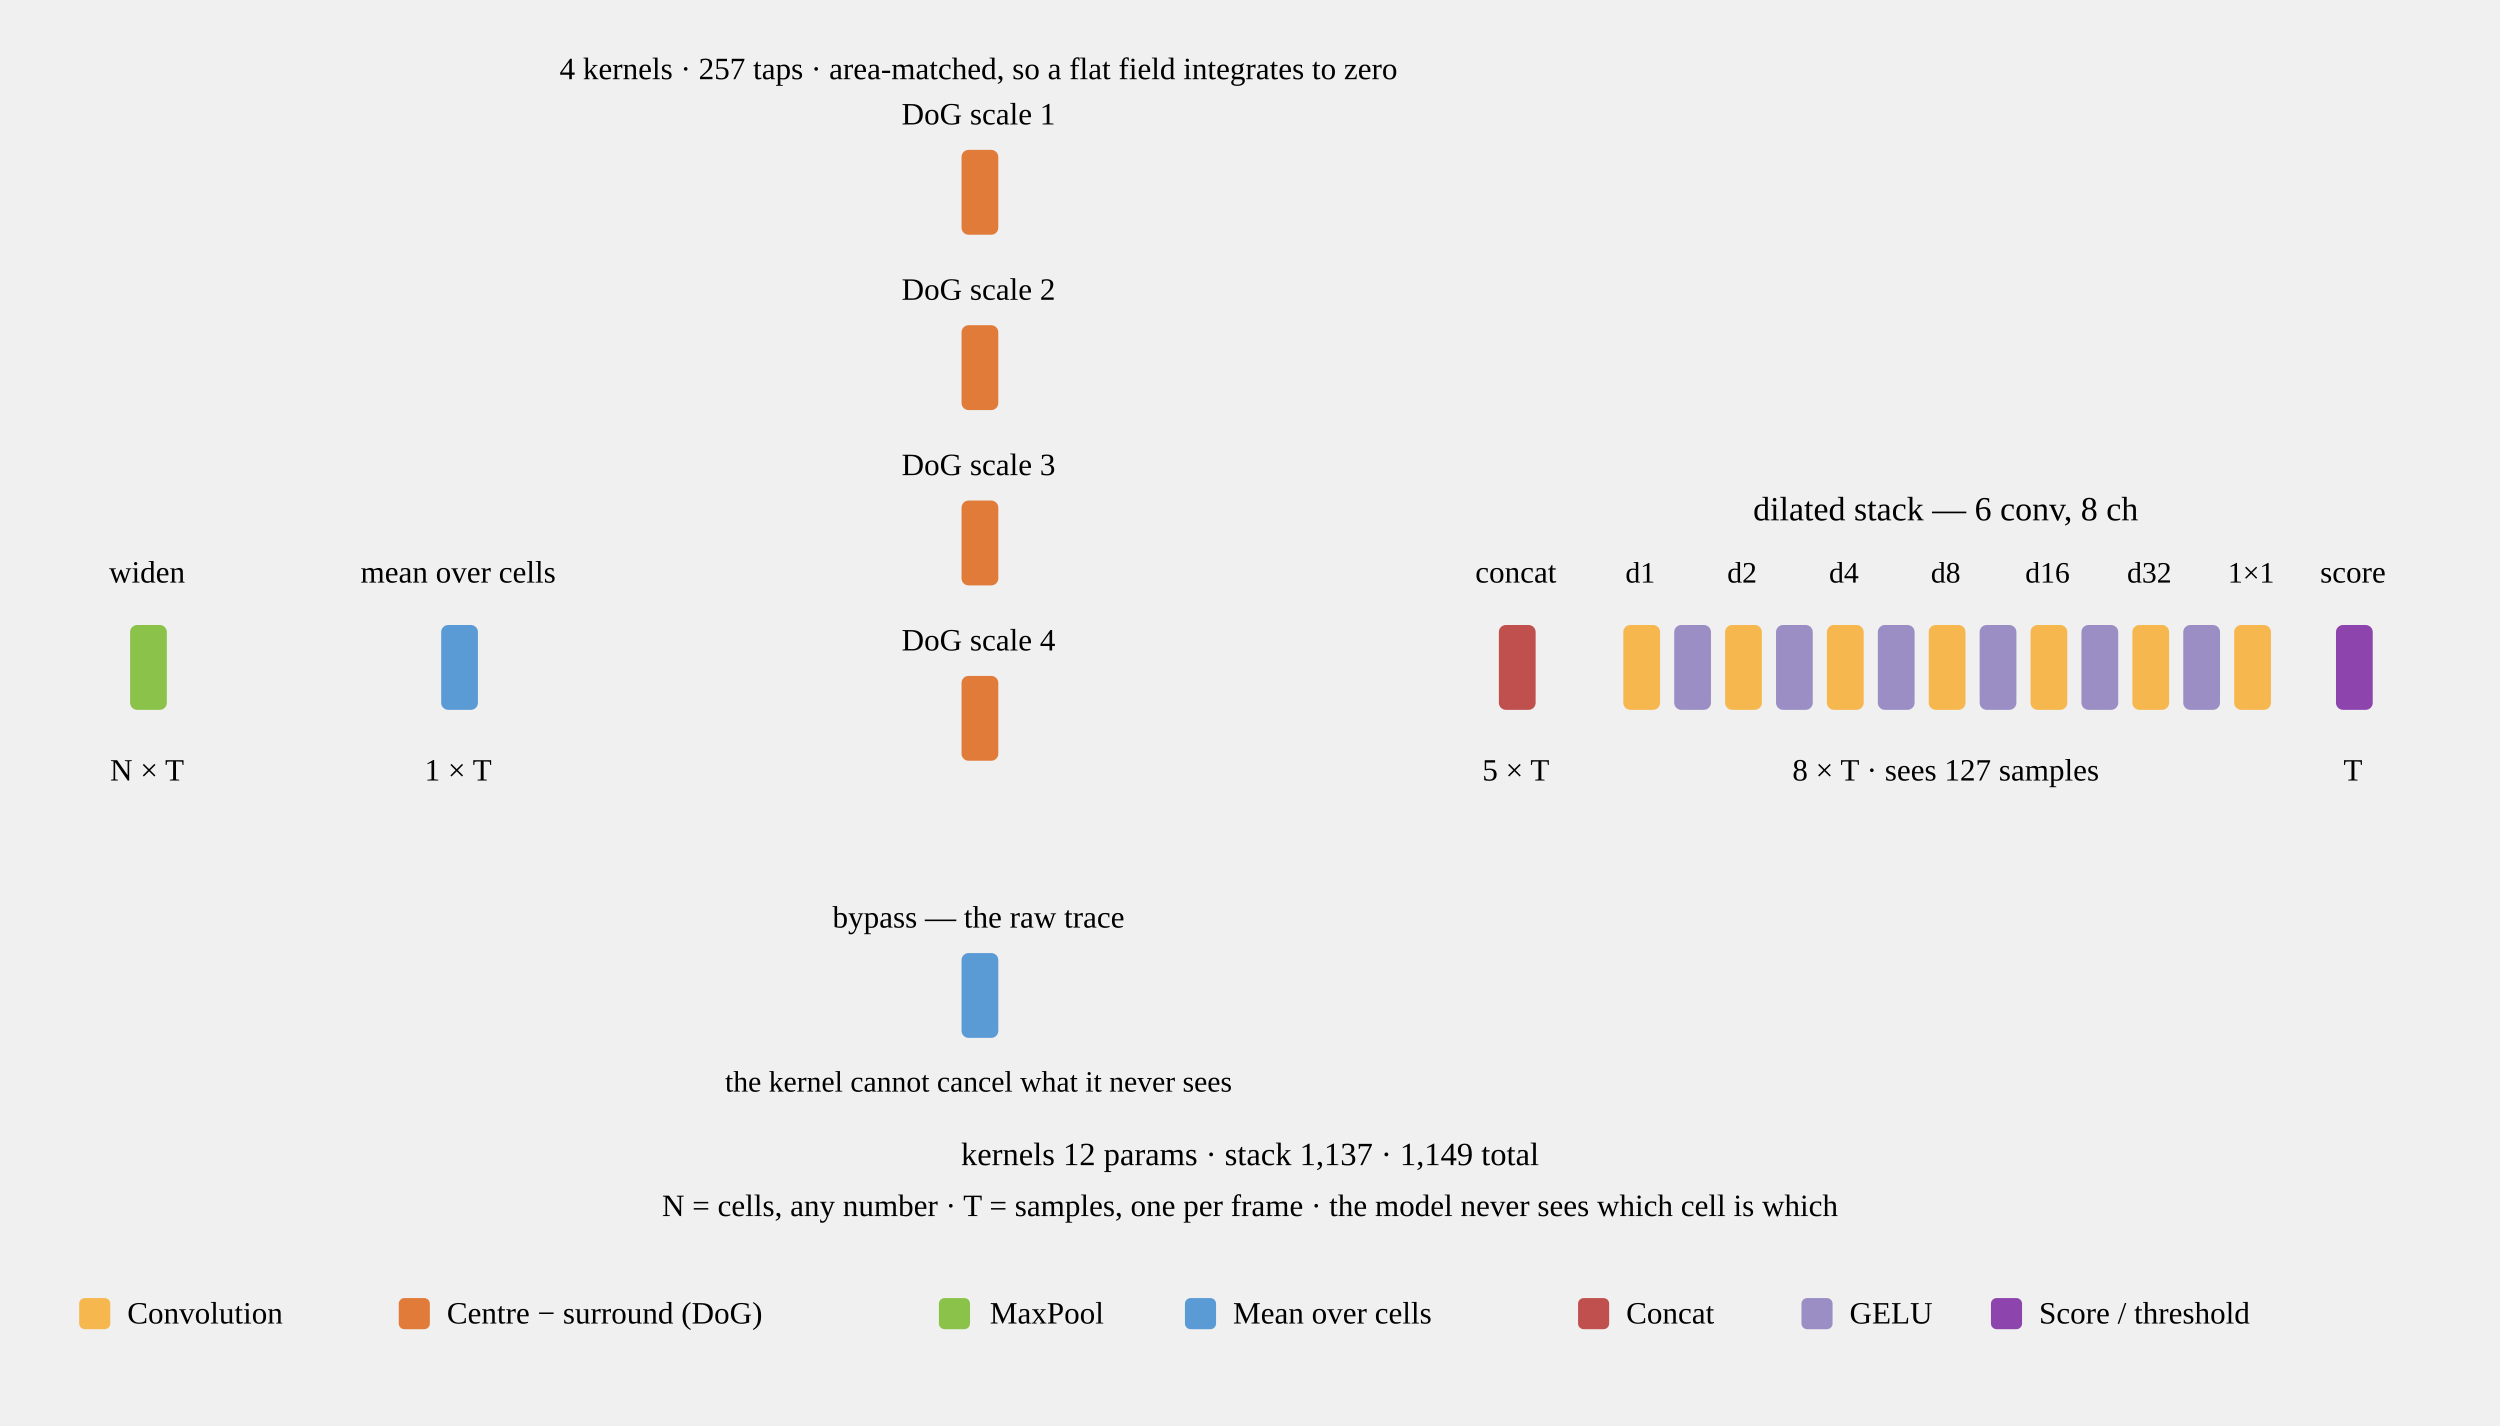
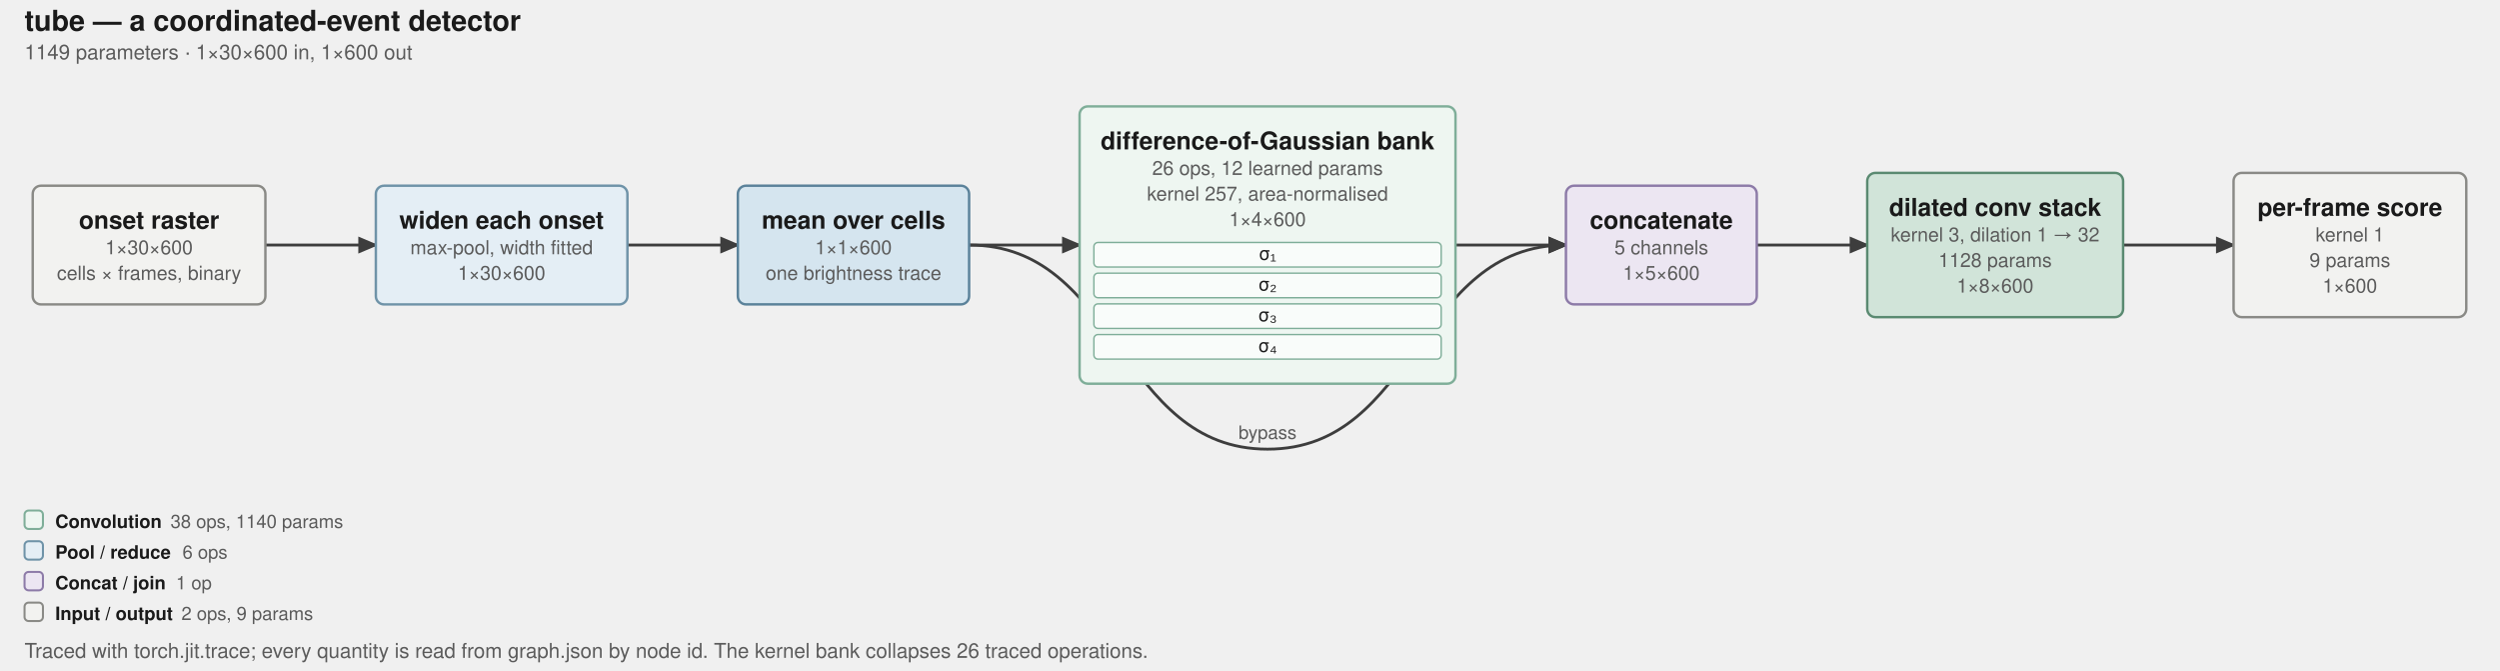
- <svg xmlns="http://www.w3.org/2000/svg" viewBox="0 14 884 504" role="img" aria-label="Signal path of the centre-surround model: a raster of onsets is widened per cell, averaged across cells into one brightness trace, then split into 4 parallel difference-of-Gaussian kernels plus a bypass carrying the raw trace; the five channels concatenate into a 6-layer dilated convolution stack and a one-by-one layer that emits a score per frame.">
-   <rect class="g" x="46" y="235" width="13" height="30" rx="2.5" style="fill:#8bc34a;stroke:none" />
-   <rect class="g" x="156" y="235" width="13" height="30" rx="2.5" style="fill:#5b9bd5;stroke:none" />
-   <path class="wire" style="fill:none" d="M190,250 C242,250 242,82 294,82" fill="none" />
-   <path class="wire" style="fill:none" d="M294,82 L340,82" fill="none" />
-   <path class="wire" style="fill:none" d="M353,82 C478,82 478,250 530,250" fill="none" />
-   <path class="wire" style="fill:none" d="M190,250 C242,250 242,144 294,144" fill="none" />
-   <path class="wire" style="fill:none" d="M294,144 L340,144" fill="none" />
-   <path class="wire" style="fill:none" d="M353,144 C478,144 478,250 530,250" fill="none" />
-   <path class="wire" style="fill:none" d="M190,250 C242,250 242,206 294,206" fill="none" />
-   <path class="wire" style="fill:none" d="M294,206 L340,206" fill="none" />
-   <path class="wire" style="fill:none" d="M353,206 C478,206 478,250 530,250" fill="none" />
-   <path class="wire" style="fill:none" d="M190,250 C242,250 242,268 294,268" fill="none" />
-   <path class="wire" style="fill:none" d="M294,268 L340,268" fill="none" />
-   <path class="wire" style="fill:none" d="M353,268 C478,268 478,250 530,250" fill="none" />
-   <path class="wire" style="fill:none" d="M190,250 C242,250 242,366 294,366" fill="none" />
-   <path class="wire" style="fill:none" d="M294,366 L340,366" fill="none" />
-   <path class="wire" style="fill:none" d="M353,366 C478,366 478,250 530,250" fill="none" />
-   <rect class="g" x="340" y="67" width="13" height="30" rx="2.5" style="fill:#e07b39;stroke:none" />
-   <rect class="g" x="340" y="129" width="13" height="30" rx="2.5" style="fill:#e07b39;stroke:none" />
-   <rect class="g" x="340" y="191" width="13" height="30" rx="2.5" style="fill:#e07b39;stroke:none" />
-   <rect class="g" x="340" y="253" width="13" height="30" rx="2.5" style="fill:#e07b39;stroke:none" />
-   <rect class="g" x="340" y="351" width="13" height="30" rx="2.5" style="fill:#5b9bd5;stroke:none" />
-   <rect class="g" x="530" y="235" width="13" height="30" rx="2.5" style="fill:#c0504d;stroke:none" />
-   <rect class="g" x="574" y="235" width="13" height="30" rx="2.5" style="fill:#f5b74e;stroke:none" />
-   <rect class="g" x="592" y="235" width="13" height="30" rx="2.5" style="fill:#9b8ec4;stroke:none" />
-   <rect class="g" x="610" y="235" width="13" height="30" rx="2.5" style="fill:#f5b74e;stroke:none" />
-   <rect class="g" x="628" y="235" width="13" height="30" rx="2.5" style="fill:#9b8ec4;stroke:none" />
-   <rect class="g" x="646" y="235" width="13" height="30" rx="2.5" style="fill:#f5b74e;stroke:none" />
-   <rect class="g" x="664" y="235" width="13" height="30" rx="2.5" style="fill:#9b8ec4;stroke:none" />
-   <rect class="g" x="682" y="235" width="13" height="30" rx="2.5" style="fill:#f5b74e;stroke:none" />
-   <rect class="g" x="700" y="235" width="13" height="30" rx="2.5" style="fill:#9b8ec4;stroke:none" />
-   <rect class="g" x="718" y="235" width="13" height="30" rx="2.5" style="fill:#f5b74e;stroke:none" />
-   <rect class="g" x="736" y="235" width="13" height="30" rx="2.5" style="fill:#9b8ec4;stroke:none" />
-   <rect class="g" x="754" y="235" width="13" height="30" rx="2.5" style="fill:#f5b74e;stroke:none" />
-   <rect class="g" x="772" y="235" width="13" height="30" rx="2.5" style="fill:#9b8ec4;stroke:none" />
-   <rect class="g" x="790" y="235" width="13" height="30" rx="2.5" style="fill:#f5b74e;stroke:none" />
-   <rect class="g" x="826" y="235" width="13" height="30" rx="2.5" style="fill:#8e44ad;stroke:none" />
-   <text class="lbl" x="52" y="220" text-anchor="middle" font-size="11">widen</text>
-   <text class="lbl" x="52" y="290" text-anchor="middle" font-size="11">N × T</text>
-   <text class="lbl" x="162" y="220" text-anchor="middle" font-size="11">mean over cells</text>
-   <text class="lbl" x="162" y="290" text-anchor="middle" font-size="11">1 × T</text>
-   <text class="lbl" x="346" y="58" text-anchor="middle" font-size="11">DoG scale 1</text>
-   <text class="lbl" x="346" y="120" text-anchor="middle" font-size="11">DoG scale 2</text>
-   <text class="lbl" x="346" y="182" text-anchor="middle" font-size="11">DoG scale 3</text>
-   <text class="lbl" x="346" y="244" text-anchor="middle" font-size="11">DoG scale 4</text>
-   <text class="lbl hi" x="346" y="342" text-anchor="middle" font-size="11">bypass — the raw trace</text>
-   <text class="lbl" x="346" y="400" text-anchor="middle" font-size="10.5">the kernel cannot cancel what it never sees</text>
-   <text class="lbl" x="346" y="42" text-anchor="middle" font-size="11">4 kernels · 257 taps · area-matched, so a flat field integrates to zero</text>
-   <text class="lbl" x="536" y="220" text-anchor="middle" font-size="11">concat</text>
-   <text class="lbl" x="536" y="290" text-anchor="middle" font-size="11">5 × T</text>
-   <text class="lbl" x="580" y="220" text-anchor="middle" font-size="10.5">d1</text>
-   <text class="lbl" x="616" y="220" text-anchor="middle" font-size="10.5">d2</text>
-   <text class="lbl" x="652" y="220" text-anchor="middle" font-size="10.5">d4</text>
-   <text class="lbl" x="688" y="220" text-anchor="middle" font-size="10.5">d8</text>
-   <text class="lbl" x="724" y="220" text-anchor="middle" font-size="10.5">d16</text>
-   <text class="lbl" x="760" y="220" text-anchor="middle" font-size="10.5">d32</text>
-   <text class="lbl" x="796" y="220" text-anchor="middle" font-size="10.5">1×1</text>
-   <text class="lbl hi" x="688" y="198" text-anchor="middle">dilated stack — 6 conv, 8 ch</text>
-   <text class="lbl" x="688" y="290" text-anchor="middle" font-size="11">8 × T · sees 127 samples</text>
-   <text class="lbl hi" x="832" y="220" text-anchor="middle" font-size="11">score</text>
-   <text class="lbl" x="832" y="290" text-anchor="middle" font-size="11">T</text>
-   <text class="lbl" x="442" y="426" text-anchor="middle" font-size="11.5">kernels 12 params  ·  stack 1,137  ·  1,149 total</text>
-   <text class="lbl" x="442" y="444" text-anchor="middle" font-size="11">N = cells, any number · T = samples, one per frame · the model never sees which cell is which</text>
-   <rect class="g" x="28" y="473" width="11" height="11" rx="2" style="fill:#f5b74e;stroke:none" />
-   <text class="lbl" x="45" y="482" text-anchor="start" font-size="11">Convolution</text>
-   <rect class="g" x="141" y="473" width="11" height="11" rx="2" style="fill:#e07b39;stroke:none" />
-   <text class="lbl" x="158" y="482" text-anchor="start" font-size="11">Centre − surround (DoG)</text>
-   <rect class="g" x="332" y="473" width="11" height="11" rx="2" style="fill:#8bc34a;stroke:none" />
-   <text class="lbl" x="350" y="482" text-anchor="start" font-size="11">MaxPool</text>
-   <rect class="g" x="419" y="473" width="11" height="11" rx="2" style="fill:#5b9bd5;stroke:none" />
-   <text class="lbl" x="436" y="482" text-anchor="start" font-size="11">Mean over cells</text>
-   <rect class="g" x="558" y="473" width="11" height="11" rx="2" style="fill:#c0504d;stroke:none" />
-   <text class="lbl" x="575" y="482" text-anchor="start" font-size="11">Concat</text>
-   <rect class="g" x="637" y="473" width="11" height="11" rx="2" style="fill:#9b8ec4;stroke:none" />
-   <text class="lbl" x="654" y="482" text-anchor="start" font-size="11">GELU</text>
-   <rect class="g" x="704" y="473" width="11" height="11" rx="2" style="fill:#8e44ad;stroke:none" />
-   <text class="lbl" x="721" y="482" text-anchor="start" font-size="11">Score / threshold</text>
+ <svg xmlns="http://www.w3.org/2000/svg" class="draughtsman" role="img" aria-label="tube — a coordinated-event detector" viewBox="0 0 1221.74 327.5" width="1221.74" height="327.5">
+   <defs>
+     <marker id="ds-arrow" viewBox="0 0 8 8" refX="7" refY="4" markerWidth="7" markerHeight="7" orient="auto-start-reverse">
+       <path d="M0 0.6 L8 4 L0 7.4 Z" style="fill:#3d3d3d" />
+     </marker>
+   </defs>
+   <text class="ds-title" x="12" y="15" style="font-family:Helvetica Neue, Helvetica, Arial, sans-serif;font-size:14px;font-weight:600;fill:#1a1a1a">tube — a coordinated-event detector</text>
+   <text class="ds-subtitle" x="12" y="29" style="font-family:Helvetica Neue, Helvetica, Arial, sans-serif;font-size:10px;fill:#5b5b5b">1149 parameters · 1×30×600 in, 1×600 out</text>
+   <g class="ds-body" transform="translate(0 36)">
+     <path class="ds-edge ds-edge-solid" data-from="raster" data-to="widen" d="M129.75 83.76 C156.75 83.76 156.75 83.76 183.75 83.76" style="fill:none;stroke:#3d3d3d;stroke-width:1.4" marker-end="url(#ds-arrow)" />
+     <path class="ds-edge ds-edge-solid" data-from="widen" data-to="mean" d="M306.73 83.76 C333.73 83.76 333.73 83.75 360.73 83.75" style="fill:none;stroke:#3d3d3d;stroke-width:1.4" marker-end="url(#ds-arrow)" />
+     <path class="ds-edge ds-edge-solid" data-from="mean" data-to="concat" d="M473.8 83.75 C546.74 83.75 546.74 183.5 619.69 183.5 C692.63 183.5 692.63 83.75 765.57 83.75" style="fill:none;stroke:#3d3d3d;stroke-width:1.4" marker-end="url(#ds-arrow)" />
+     <text class="ds-edge-label" x="619.69" y="178.5" text-anchor="middle" style="font-family:Helvetica Neue, Helvetica, Arial, sans-serif;font-size:9px;fill:#5b5b5b">bypass</text>
+     <path class="ds-edge ds-edge-solid" data-from="mean" data-to="dog" d="M473.8 83.75 C500.8 83.75 500.8 83.75 527.8 83.75" style="fill:none;stroke:#3d3d3d;stroke-width:1.4" marker-end="url(#ds-arrow)" />
+     <path class="ds-edge ds-edge-solid" data-from="dog" data-to="concat" d="M711.57 83.75 C738.57 83.75 738.57 83.75 765.57 83.75" style="fill:none;stroke:#3d3d3d;stroke-width:1.4" marker-end="url(#ds-arrow)" />
+     <path class="ds-edge ds-edge-solid" data-from="concat" data-to="head" d="M858.87 83.75 C885.87 83.75 885.87 83.74 912.87 83.74" style="fill:none;stroke:#3d3d3d;stroke-width:1.4" marker-end="url(#ds-arrow)" />
+     <path class="ds-edge ds-edge-solid" data-from="head" data-to="score" d="M1037.97 83.74 C1064.97 83.74 1064.97 83.74 1091.97 83.74" style="fill:none;stroke:#3d3d3d;stroke-width:1.4" marker-end="url(#ds-arrow)" />
+     <g class="ds-stage ds-kind-input" data-stage="raster">
+       <rect x="16" y="54.76" width="113.75" height="58" rx="4" style="fill:#f2f2f0;stroke:#8a8a86;stroke-width:1.2" />
+       <text x="72.87" y="75.76" text-anchor="middle" style="font-family:Helvetica Neue, Helvetica, Arial, sans-serif;font-size:12.0px;font-weight:600;fill:#1a1a1a">onset raster</text>
+       <text x="72.87" y="88.26" text-anchor="middle" style="font-family:Helvetica Neue, Helvetica, Arial, sans-serif;font-size:9.5px;fill:#5b5b5b">1×30×600</text>
+       <text x="72.87" y="100.76" text-anchor="middle" style="font-family:Helvetica Neue, Helvetica, Arial, sans-serif;font-size:9.5px;fill:#5b5b5b">cells × frames, binary</text>
+     </g>
+     <g class="ds-stage ds-kind-pool" data-stage="widen">
+       <rect x="183.75" y="54.76" width="122.99" height="58" rx="4" style="fill:#e4eef5;stroke:#6f93a8;stroke-width:1.2" />
+       <text x="245.24" y="75.76" text-anchor="middle" style="font-family:Helvetica Neue, Helvetica, Arial, sans-serif;font-size:12.0px;font-weight:600;fill:#1a1a1a">widen each onset</text>
+       <text x="245.24" y="88.26" text-anchor="middle" style="font-family:Helvetica Neue, Helvetica, Arial, sans-serif;font-size:9.5px;fill:#5b5b5b">max-pool, width fitted</text>
+       <text x="245.24" y="100.76" text-anchor="middle" style="font-family:Helvetica Neue, Helvetica, Arial, sans-serif;font-size:9.5px;fill:#5b5b5b">1×30×600</text>
+     </g>
+     <g class="ds-stage ds-kind-reduce" data-stage="mean">
+       <rect x="360.73" y="54.75" width="113.06" height="58" rx="4" style="fill:#d5e5ef;stroke:#5b829a;stroke-width:1.2" />
+       <text x="417.27" y="75.75" text-anchor="middle" style="font-family:Helvetica Neue, Helvetica, Arial, sans-serif;font-size:12.0px;font-weight:600;fill:#1a1a1a">mean over cells</text>
+       <text x="417.27" y="88.25" text-anchor="middle" style="font-family:Helvetica Neue, Helvetica, Arial, sans-serif;font-size:9.5px;fill:#5b5b5b">1×1×600</text>
+       <text x="417.27" y="100.75" text-anchor="middle" style="font-family:Helvetica Neue, Helvetica, Arial, sans-serif;font-size:9.5px;fill:#5b5b5b">one brightness trace</text>
+     </g>
+     <g class="ds-stage ds-kind-kernel" data-stage="dog">
+       <rect x="527.8" y="16" width="183.78" height="135.5" rx="4" style="fill:#eef6f1;stroke:#7fae99;stroke-width:1.2" />
+       <text x="619.69" y="37" text-anchor="middle" style="font-family:Helvetica Neue, Helvetica, Arial, sans-serif;font-size:12.0px;font-weight:600;fill:#1a1a1a">difference-of-Gaussian bank</text>
+       <text x="619.69" y="49.5" text-anchor="middle" style="font-family:Helvetica Neue, Helvetica, Arial, sans-serif;font-size:9.5px;fill:#5b5b5b">26 ops, 12 learned params</text>
+       <text x="619.69" y="62" text-anchor="middle" style="font-family:Helvetica Neue, Helvetica, Arial, sans-serif;font-size:9.5px;fill:#5b5b5b">kernel 257, area-normalised</text>
+       <text x="619.69" y="74.5" text-anchor="middle" style="font-family:Helvetica Neue, Helvetica, Arial, sans-serif;font-size:9.5px;fill:#5b5b5b">1×4×600</text>
+       <rect class="ds-lane" x="534.8" y="82.5" width="169.78" height="12" rx="2" style="fill:#ffffff;fill-opacity:0.62;stroke:#7fae99;stroke-width:0.7" />
+       <text x="619.69" y="91" text-anchor="middle" style="font-family:Helvetica Neue, Helvetica, Arial, sans-serif;font-size:9.0px;fill:#1a1a1a">σ₁</text>
+       <rect class="ds-lane" x="534.8" y="97.5" width="169.78" height="12" rx="2" style="fill:#ffffff;fill-opacity:0.62;stroke:#7fae99;stroke-width:0.7" />
+       <text x="619.69" y="106" text-anchor="middle" style="font-family:Helvetica Neue, Helvetica, Arial, sans-serif;font-size:9.0px;fill:#1a1a1a">σ₂</text>
+       <rect class="ds-lane" x="534.8" y="112.5" width="169.78" height="12" rx="2" style="fill:#ffffff;fill-opacity:0.62;stroke:#7fae99;stroke-width:0.7" />
+       <text x="619.69" y="121" text-anchor="middle" style="font-family:Helvetica Neue, Helvetica, Arial, sans-serif;font-size:9.0px;fill:#1a1a1a">σ₃</text>
+       <rect class="ds-lane" x="534.8" y="127.5" width="169.78" height="12" rx="2" style="fill:#ffffff;fill-opacity:0.62;stroke:#7fae99;stroke-width:0.7" />
+       <text x="619.69" y="136" text-anchor="middle" style="font-family:Helvetica Neue, Helvetica, Arial, sans-serif;font-size:9.0px;fill:#1a1a1a">σ₄</text>
+     </g>
+     <g class="ds-stage ds-kind-concat" data-stage="concat">
+       <rect x="765.57" y="54.75" width="93.3" height="58" rx="4" style="fill:#ece6f2;stroke:#8d7ba8;stroke-width:1.2" />
+       <text x="812.22" y="75.75" text-anchor="middle" style="font-family:Helvetica Neue, Helvetica, Arial, sans-serif;font-size:12.0px;font-weight:600;fill:#1a1a1a">concatenate</text>
+       <text x="812.22" y="88.25" text-anchor="middle" style="font-family:Helvetica Neue, Helvetica, Arial, sans-serif;font-size:9.5px;fill:#5b5b5b">5 channels</text>
+       <text x="812.22" y="100.75" text-anchor="middle" style="font-family:Helvetica Neue, Helvetica, Arial, sans-serif;font-size:9.5px;fill:#5b5b5b">1×5×600</text>
+     </g>
+     <g class="ds-stage ds-kind-stack" data-stage="head">
+       <rect x="912.87" y="48.49" width="125.1" height="70.5" rx="4" style="fill:#d1e4d9;stroke:#5a8a71;stroke-width:1.2" />
+       <text x="975.42" y="69.49" text-anchor="middle" style="font-family:Helvetica Neue, Helvetica, Arial, sans-serif;font-size:12.0px;font-weight:600;fill:#1a1a1a">dilated conv stack</text>
+       <text x="975.42" y="81.99" text-anchor="middle" style="font-family:Helvetica Neue, Helvetica, Arial, sans-serif;font-size:9.5px;fill:#5b5b5b">kernel 3, dilation 1 → 32</text>
+       <text x="975.42" y="94.49" text-anchor="middle" style="font-family:Helvetica Neue, Helvetica, Arial, sans-serif;font-size:9.5px;fill:#5b5b5b">1128 params</text>
+       <text x="975.42" y="106.99" text-anchor="middle" style="font-family:Helvetica Neue, Helvetica, Arial, sans-serif;font-size:9.5px;fill:#5b5b5b">1×8×600</text>
+     </g>
+     <g class="ds-stage ds-kind-output" data-stage="score">
+       <rect x="1091.97" y="48.49" width="113.77" height="70.5" rx="4" style="fill:#f2f2f0;stroke:#8a8a86;stroke-width:1.2" />
+       <text x="1148.85" y="69.49" text-anchor="middle" style="font-family:Helvetica Neue, Helvetica, Arial, sans-serif;font-size:12.0px;font-weight:600;fill:#1a1a1a">per-frame score</text>
+       <text x="1148.85" y="81.99" text-anchor="middle" style="font-family:Helvetica Neue, Helvetica, Arial, sans-serif;font-size:9.5px;fill:#5b5b5b">kernel 1</text>
+       <text x="1148.85" y="94.49" text-anchor="middle" style="font-family:Helvetica Neue, Helvetica, Arial, sans-serif;font-size:9.5px;fill:#5b5b5b">9 params</text>
+       <text x="1148.85" y="106.99" text-anchor="middle" style="font-family:Helvetica Neue, Helvetica, Arial, sans-serif;font-size:9.5px;fill:#5b5b5b">1×600</text>
+     </g>
+   </g>
+   <g class="ds-legend">
+     <rect class="ds-legend-swatch ds-kind-kernel" x="12" y="249.5" width="9" height="9" rx="2" style="fill:#eef6f1;stroke:#7fae99;stroke-width:1" />
+     <text class="ds-legend-label" x="27" y="258" style="font-family:Helvetica Neue, Helvetica, Arial, sans-serif;font-size:9.0px;font-weight:600;fill:#1a1a1a">Convolution</text>
+     <text class="ds-legend-share" x="83.37" y="258" style="font-family:Helvetica Neue, Helvetica, Arial, sans-serif;font-size:9.0px;fill:#5b5b5b">38 ops, 1140 params</text>
+     <rect class="ds-legend-swatch ds-kind-pool" x="12" y="264.5" width="9" height="9" rx="2" style="fill:#e4eef5;stroke:#6f93a8;stroke-width:1" />
+     <text class="ds-legend-label" x="27" y="273" style="font-family:Helvetica Neue, Helvetica, Arial, sans-serif;font-size:9.0px;font-weight:600;fill:#1a1a1a">Pool / reduce</text>
+     <text class="ds-legend-share" x="89.21" y="273" style="font-family:Helvetica Neue, Helvetica, Arial, sans-serif;font-size:9.0px;fill:#5b5b5b">6 ops</text>
+     <rect class="ds-legend-swatch ds-kind-concat" x="12" y="279.5" width="9" height="9" rx="2" style="fill:#ece6f2;stroke:#8d7ba8;stroke-width:1" />
+     <text class="ds-legend-label" x="27" y="288" style="font-family:Helvetica Neue, Helvetica, Arial, sans-serif;font-size:9.0px;font-weight:600;fill:#1a1a1a">Concat / join</text>
+     <text class="ds-legend-share" x="86.02" y="288" style="font-family:Helvetica Neue, Helvetica, Arial, sans-serif;font-size:9.0px;fill:#5b5b5b">1 op</text>
+     <rect class="ds-legend-swatch ds-kind-input" x="12" y="294.5" width="9" height="9" rx="2" style="fill:#f2f2f0;stroke:#8a8a86;stroke-width:1" />
+     <text class="ds-legend-label" x="27" y="303" style="font-family:Helvetica Neue, Helvetica, Arial, sans-serif;font-size:9.0px;font-weight:600;fill:#1a1a1a">Input / output</text>
+     <text class="ds-legend-share" x="88.69" y="303" style="font-family:Helvetica Neue, Helvetica, Arial, sans-serif;font-size:9.0px;fill:#5b5b5b">2 ops, 9 params</text>
+   </g>
+   <text class="ds-caption" x="12" y="321.5" style="font-family:Helvetica Neue, Helvetica, Arial, sans-serif;font-size:10.0px;fill:#5b5b5b">Traced with torch.jit.trace; every quantity is read from graph.json by node id. The kernel bank collapses 26 traced operations.</text>
</svg>
